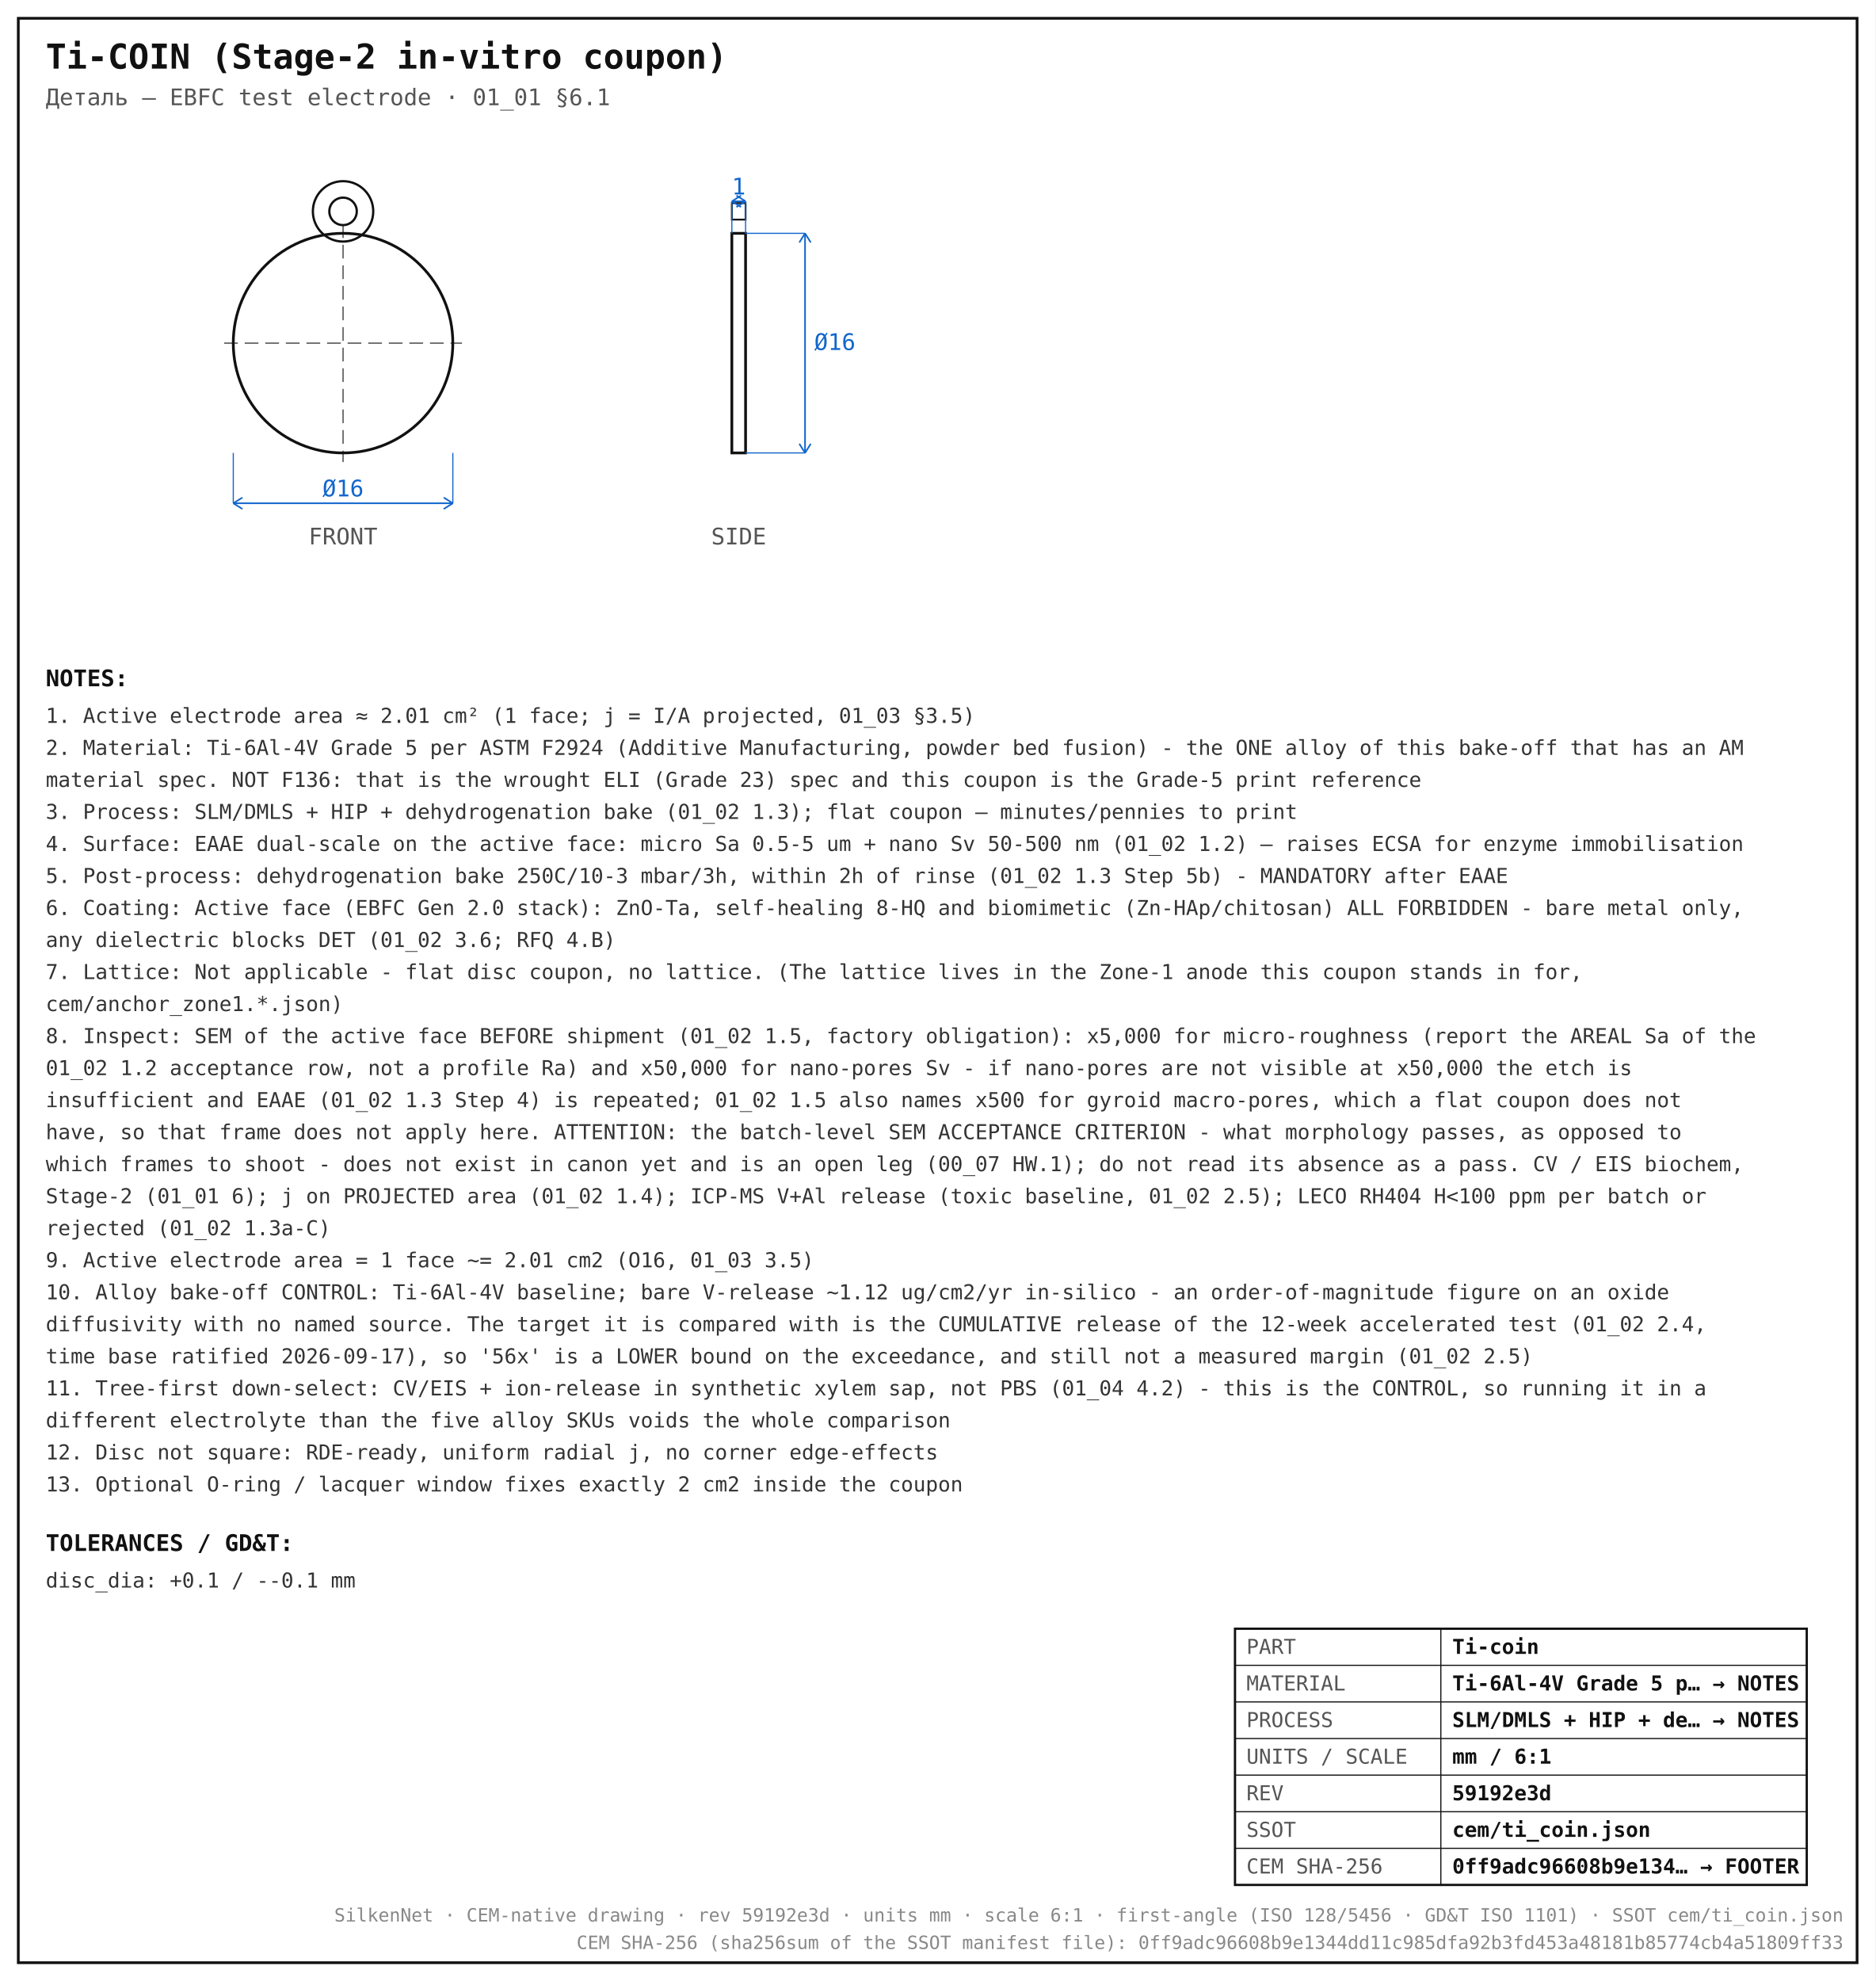
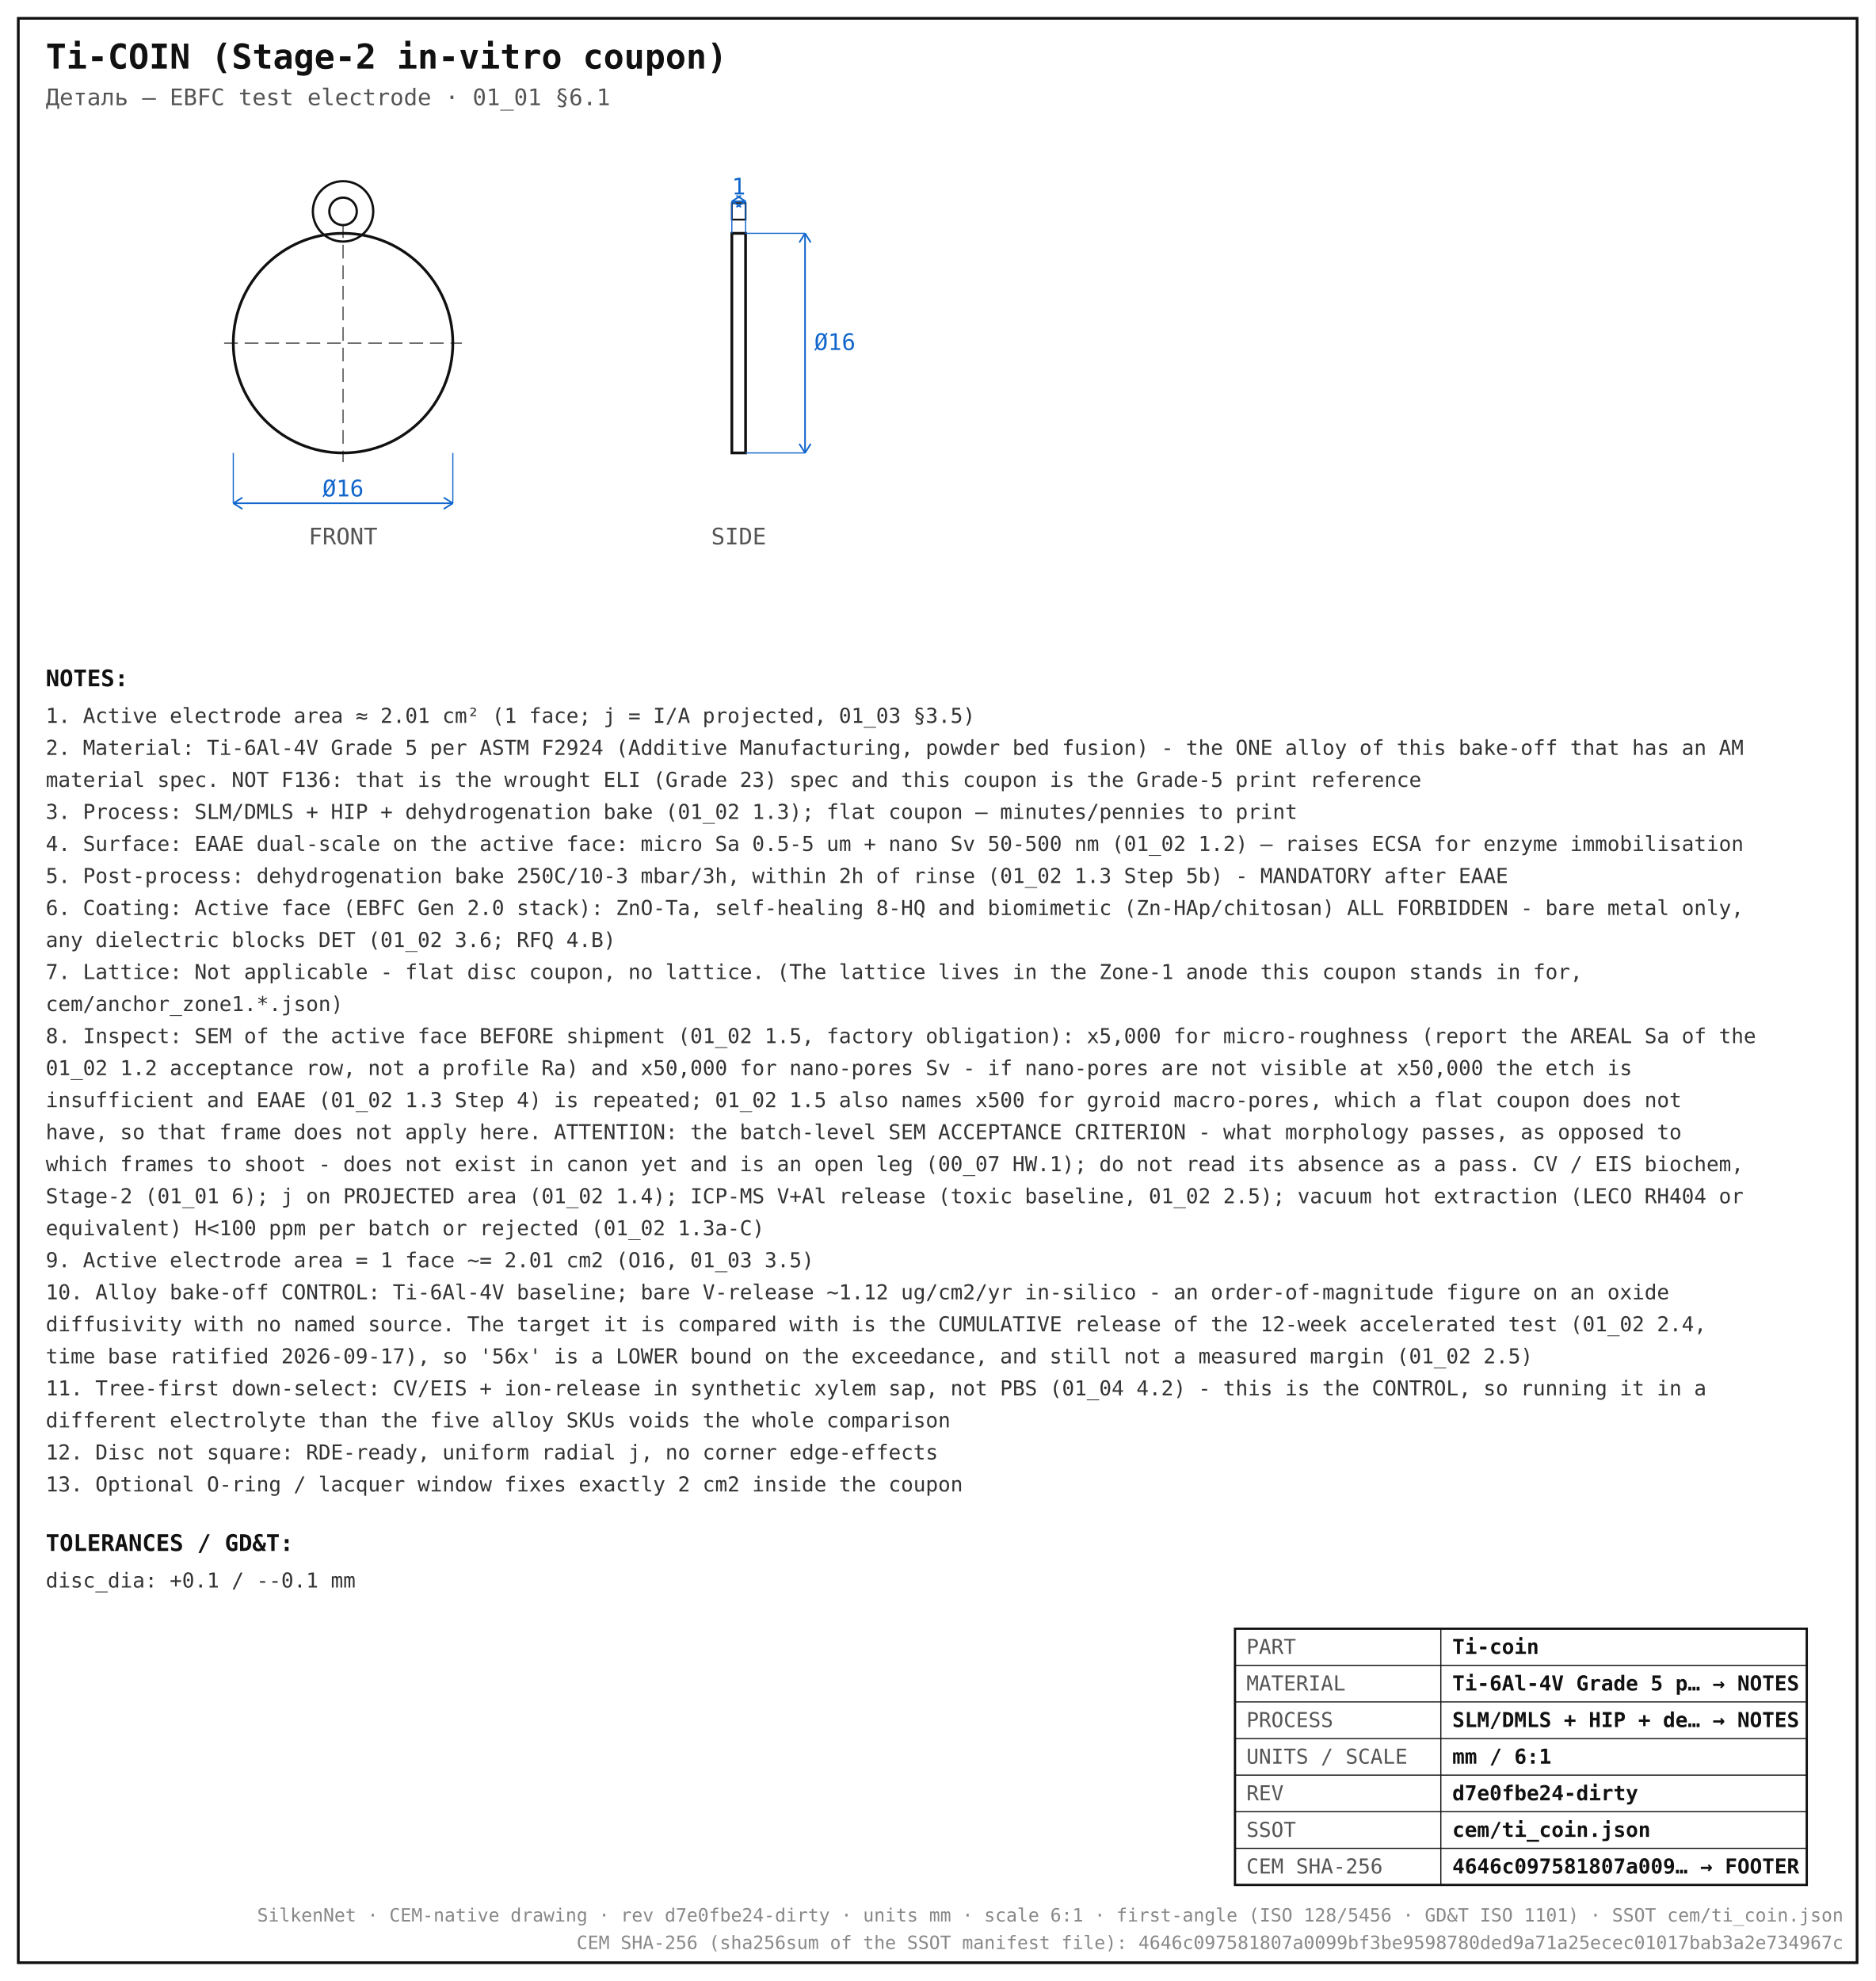
<svg xmlns="http://www.w3.org/2000/svg" width="820" height="866" viewBox="0 0 820 866">
  <rect x="0" y="0" width="820" height="866" fill="white" />
  <rect x="8" y="8" width="804" height="850" fill="none" stroke="#111" stroke-width="1.2" />
  <text x="20" y="30" font-family="monospace" font-size="15" text-anchor="start" fill="#111" font-weight="bold">Ti-COIN  (Stage-2 in-vitro coupon)</text>
  <text x="20" y="46" font-family="monospace" font-size="10" text-anchor="start" fill="#555" font-weight="normal">Деталь — EBFC test electrode · 01_01 §6.1</text>
  <circle cx="150" cy="150" r="48" fill="none" stroke="#111" stroke-width="1.2" />
  <line x1="98" y1="150" x2="202" y2="150" stroke="#111" stroke-width="0.4" stroke-dasharray="6 3" />
  <line x1="150" y1="98" x2="150" y2="202" stroke="#111" stroke-width="0.4" stroke-dasharray="6 3" />
  <circle cx="150" cy="92.4" r="13.2" fill="none" stroke="#111" stroke-width="1" />
  <circle cx="150" cy="92.4" r="6" fill="none" stroke="#111" stroke-width="1" />
  <text x="150" y="238" font-family="monospace" font-size="10" text-anchor="middle" fill="#555" font-weight="normal">FRONT</text>
  <line x1="102" y1="198" x2="102" y2="220" stroke="#1166cc" stroke-width="0.5" />
  <line x1="198" y1="198" x2="198" y2="220" stroke="#1166cc" stroke-width="0.5" />
  <line x1="102" y1="220" x2="198" y2="220" stroke="#1166cc" stroke-width="0.7" />
  <line x1="102" y1="220" x2="106" y2="217.5" stroke="#1166cc" stroke-width="0.7" />
  <line x1="102" y1="220" x2="106" y2="222.5" stroke="#1166cc" stroke-width="0.7" />
  <line x1="198" y1="220" x2="194" y2="217.5" stroke="#1166cc" stroke-width="0.7" />
  <line x1="198" y1="220" x2="194" y2="222.5" stroke="#1166cc" stroke-width="0.7" />
  <text x="150" y="217" font-family="monospace" font-size="10" text-anchor="middle" fill="#1166cc" font-weight="normal">Ø16</text>
  <rect x="320" y="102" width="6" height="96" fill="none" stroke="#111" stroke-width="1.2" />
  <rect x="320" y="88.8" width="6" height="7.2" fill="none" stroke="#111" stroke-width="0.8" />
  <text x="323" y="238" font-family="monospace" font-size="10" text-anchor="middle" fill="#555" font-weight="normal">SIDE</text>
  <line x1="326" y1="102" x2="352" y2="102" stroke="#1166cc" stroke-width="0.5" />
  <line x1="326" y1="198" x2="352" y2="198" stroke="#1166cc" stroke-width="0.5" />
  <line x1="352" y1="102" x2="352" y2="198" stroke="#1166cc" stroke-width="0.7" />
  <line x1="352" y1="102" x2="349.5" y2="106" stroke="#1166cc" stroke-width="0.7" />
  <line x1="352" y1="102" x2="354.5" y2="106" stroke="#1166cc" stroke-width="0.7" />
  <line x1="352" y1="198" x2="349.5" y2="194" stroke="#1166cc" stroke-width="0.7" />
  <line x1="352" y1="198" x2="354.5" y2="194" stroke="#1166cc" stroke-width="0.7" />
  <text x="356" y="153" font-family="monospace" font-size="10" text-anchor="start" fill="#1166cc" font-weight="normal">Ø16</text>
  <line x1="320" y1="102" x2="320" y2="88" stroke="#1166cc" stroke-width="0.5" />
  <line x1="326" y1="102" x2="326" y2="88" stroke="#1166cc" stroke-width="0.5" />
  <line x1="320" y1="88" x2="326" y2="88" stroke="#1166cc" stroke-width="0.7" />
  <line x1="320" y1="88" x2="324" y2="85.5" stroke="#1166cc" stroke-width="0.7" />
  <line x1="320" y1="88" x2="324" y2="90.5" stroke="#1166cc" stroke-width="0.7" />
  <line x1="326" y1="88" x2="322" y2="85.5" stroke="#1166cc" stroke-width="0.7" />
  <line x1="326" y1="88" x2="322" y2="90.5" stroke="#1166cc" stroke-width="0.7" />
  <text x="323" y="85" font-family="monospace" font-size="10" text-anchor="middle" fill="#1166cc" font-weight="normal">1</text>
  <text x="20" y="300" font-family="monospace" font-size="10" text-anchor="start" fill="#111" font-weight="bold">NOTES:</text>
  <text x="20" y="316" font-family="monospace" font-size="9" text-anchor="start" fill="#333" font-weight="normal">1. Active electrode area ≈ 2.01 cm² (1 face; j = I/A projected, 01_03 §3.5)</text>
  <text x="20" y="330" font-family="monospace" font-size="9" text-anchor="start" fill="#333" font-weight="normal">2. Material: Ti-6Al-4V Grade 5 per ASTM F2924 (Additive Manufacturing, powder bed fusion) - the ONE alloy of this bake-off that has an AM</text>
  <text x="20" y="344" font-family="monospace" font-size="9" text-anchor="start" fill="#333" font-weight="normal">   material spec. NOT F136: that is the wrought ELI (Grade 23) spec and this coupon is the Grade-5 print reference</text>
  <text x="20" y="358" font-family="monospace" font-size="9" text-anchor="start" fill="#333" font-weight="normal">3. Process: SLM/DMLS + HIP + dehydrogenation bake (01_02 1.3); flat coupon — minutes/pennies to print</text>
  <text x="20" y="372" font-family="monospace" font-size="9" text-anchor="start" fill="#333" font-weight="normal">4. Surface: EAAE dual-scale on the active face: micro Sa 0.5-5 um + nano Sv 50-500 nm (01_02 1.2) — raises ECSA for enzyme immobilisation</text>
  <text x="20" y="386" font-family="monospace" font-size="9" text-anchor="start" fill="#333" font-weight="normal">5. Post-process: dehydrogenation bake 250C/10-3 mbar/3h, within 2h of rinse (01_02 1.3 Step 5b) - MANDATORY after EAAE</text>
  <text x="20" y="400" font-family="monospace" font-size="9" text-anchor="start" fill="#333" font-weight="normal">6. Coating: Active face (EBFC Gen 2.0 stack): ZnO-Ta, self-healing 8-HQ and biomimetic (Zn-HAp/chitosan) ALL FORBIDDEN - bare metal only,</text>
  <text x="20" y="414" font-family="monospace" font-size="9" text-anchor="start" fill="#333" font-weight="normal">   any dielectric blocks DET (01_02 3.6; RFQ 4.B)</text>
  <text x="20" y="428" font-family="monospace" font-size="9" text-anchor="start" fill="#333" font-weight="normal">7. Lattice: Not applicable - flat disc coupon, no lattice. (The lattice lives in the Zone-1 anode this coupon stands in for,</text>
  <text x="20" y="442" font-family="monospace" font-size="9" text-anchor="start" fill="#333" font-weight="normal">   cem/anchor_zone1.*.json)</text>
  <text x="20" y="456" font-family="monospace" font-size="9" text-anchor="start" fill="#333" font-weight="normal">8. Inspect: SEM of the active face BEFORE shipment (01_02 1.5, factory obligation): x5,000 for micro-roughness (report the AREAL Sa of the</text>
  <text x="20" y="470" font-family="monospace" font-size="9" text-anchor="start" fill="#333" font-weight="normal">   01_02 1.2 acceptance row, not a profile Ra) and x50,000 for nano-pores Sv - if nano-pores are not visible at x50,000 the etch is</text>
  <text x="20" y="484" font-family="monospace" font-size="9" text-anchor="start" fill="#333" font-weight="normal">   insufficient and EAAE (01_02 1.3 Step 4) is repeated; 01_02 1.5 also names x500 for gyroid macro-pores, which a flat coupon does not</text>
  <text x="20" y="498" font-family="monospace" font-size="9" text-anchor="start" fill="#333" font-weight="normal">   have, so that frame does not apply here. ATTENTION: the batch-level SEM ACCEPTANCE CRITERION - what morphology passes, as opposed to</text>
  <text x="20" y="512" font-family="monospace" font-size="9" text-anchor="start" fill="#333" font-weight="normal">   which frames to shoot - does not exist in canon yet and is an open leg (00_07 HW.1); do not read its absence as a pass. CV / EIS biochem,</text>
-   <text x="20" y="526" font-family="monospace" font-size="9" text-anchor="start" fill="#333" font-weight="normal">   Stage-2 (01_01 6); j on PROJECTED area (01_02 1.4); ICP-MS V+Al release (toxic baseline, 01_02 2.5); LECO RH404 H&lt;100 ppm per batch or</text>
-   <text x="20" y="540" font-family="monospace" font-size="9" text-anchor="start" fill="#333" font-weight="normal">   rejected (01_02 1.3a-C)</text>
+   <text x="20" y="526" font-family="monospace" font-size="9" text-anchor="start" fill="#333" font-weight="normal">   Stage-2 (01_01 6); j on PROJECTED area (01_02 1.4); ICP-MS V+Al release (toxic baseline, 01_02 2.5); vacuum hot extraction (LECO RH404 or</text>
+   <text x="20" y="540" font-family="monospace" font-size="9" text-anchor="start" fill="#333" font-weight="normal">   equivalent) H&lt;100 ppm per batch or rejected (01_02 1.3a-C)</text>
  <text x="20" y="554" font-family="monospace" font-size="9" text-anchor="start" fill="#333" font-weight="normal">9. Active electrode area = 1 face ~= 2.01 cm2 (O16, 01_03 3.5)</text>
  <text x="20" y="568" font-family="monospace" font-size="9" text-anchor="start" fill="#333" font-weight="normal">10. Alloy bake-off CONTROL: Ti-6Al-4V baseline; bare V-release ~1.12 ug/cm2/yr in-silico - an order-of-magnitude figure on an oxide</text>
  <text x="20" y="582" font-family="monospace" font-size="9" text-anchor="start" fill="#333" font-weight="normal">   diffusivity with no named source. The target it is compared with is the CUMULATIVE release of the 12-week accelerated test (01_02 2.4,</text>
  <text x="20" y="596" font-family="monospace" font-size="9" text-anchor="start" fill="#333" font-weight="normal">   time base ratified 2026-09-17), so '56x' is a LOWER bound on the exceedance, and still not a measured margin (01_02 2.5)</text>
  <text x="20" y="610" font-family="monospace" font-size="9" text-anchor="start" fill="#333" font-weight="normal">11. Tree-first down-select: CV/EIS + ion-release in synthetic xylem sap, not PBS (01_04 4.2) - this is the CONTROL, so running it in a</text>
  <text x="20" y="624" font-family="monospace" font-size="9" text-anchor="start" fill="#333" font-weight="normal">   different electrolyte than the five alloy SKUs voids the whole comparison</text>
  <text x="20" y="638" font-family="monospace" font-size="9" text-anchor="start" fill="#333" font-weight="normal">12. Disc not square: RDE-ready, uniform radial j, no corner edge-effects</text>
  <text x="20" y="652" font-family="monospace" font-size="9" text-anchor="start" fill="#333" font-weight="normal">13. Optional O-ring / lacquer window fixes exactly 2 cm2 inside the coupon</text>
  <text x="20" y="678" font-family="monospace" font-size="10" text-anchor="start" fill="#111" font-weight="bold">TOLERANCES / GD&amp;T:</text>
  <text x="20" y="694" font-family="monospace" font-size="9" text-anchor="start" fill="#333" font-weight="normal">disc_dia: +0.1 / --0.1 mm</text>
  <rect x="540" y="712" width="250" height="112" fill="none" stroke="#111" stroke-width="1" />
  <line x1="630" y1="712" x2="630" y2="728" stroke="#111" stroke-width="0.5" />
  <text x="545" y="723" font-family="monospace" font-size="9" text-anchor="start" fill="#555" font-weight="normal">PART</text>
  <text x="635" y="723" font-family="monospace" font-size="9" text-anchor="start" fill="#111" font-weight="bold">Ti-coin</text>
  <line x1="540" y1="728" x2="790" y2="728" stroke="#111" stroke-width="0.5" />
  <line x1="630" y1="728" x2="630" y2="744" stroke="#111" stroke-width="0.5" />
  <text x="545" y="739" font-family="monospace" font-size="9" text-anchor="start" fill="#555" font-weight="normal">MATERIAL</text>
  <text x="635" y="739" font-family="monospace" font-size="9" text-anchor="start" fill="#111" font-weight="bold">Ti-6Al-4V Grade 5 p… → NOTES</text>
  <line x1="540" y1="744" x2="790" y2="744" stroke="#111" stroke-width="0.5" />
  <line x1="630" y1="744" x2="630" y2="760" stroke="#111" stroke-width="0.5" />
  <text x="545" y="755" font-family="monospace" font-size="9" text-anchor="start" fill="#555" font-weight="normal">PROCESS</text>
  <text x="635" y="755" font-family="monospace" font-size="9" text-anchor="start" fill="#111" font-weight="bold">SLM/DMLS + HIP + de… → NOTES</text>
  <line x1="540" y1="760" x2="790" y2="760" stroke="#111" stroke-width="0.5" />
  <line x1="630" y1="760" x2="630" y2="776" stroke="#111" stroke-width="0.5" />
  <text x="545" y="771" font-family="monospace" font-size="9" text-anchor="start" fill="#555" font-weight="normal">UNITS / SCALE</text>
  <text x="635" y="771" font-family="monospace" font-size="9" text-anchor="start" fill="#111" font-weight="bold">mm / 6:1</text>
  <line x1="540" y1="776" x2="790" y2="776" stroke="#111" stroke-width="0.5" />
  <line x1="630" y1="776" x2="630" y2="792" stroke="#111" stroke-width="0.5" />
  <text x="545" y="787" font-family="monospace" font-size="9" text-anchor="start" fill="#555" font-weight="normal">REV</text>
-   <text x="635" y="787" font-family="monospace" font-size="9" text-anchor="start" fill="#111" font-weight="bold">59192e3d</text>
+   <text x="635" y="787" font-family="monospace" font-size="9" text-anchor="start" fill="#111" font-weight="bold">d7e0fbe24-dirty</text>
  <line x1="540" y1="792" x2="790" y2="792" stroke="#111" stroke-width="0.5" />
  <line x1="630" y1="792" x2="630" y2="808" stroke="#111" stroke-width="0.5" />
  <text x="545" y="803" font-family="monospace" font-size="9" text-anchor="start" fill="#555" font-weight="normal">SSOT</text>
  <text x="635" y="803" font-family="monospace" font-size="9" text-anchor="start" fill="#111" font-weight="bold">cem/ti_coin.json</text>
  <line x1="540" y1="808" x2="790" y2="808" stroke="#111" stroke-width="0.5" />
  <line x1="630" y1="808" x2="630" y2="824" stroke="#111" stroke-width="0.5" />
  <text x="545" y="819" font-family="monospace" font-size="9" text-anchor="start" fill="#555" font-weight="normal">CEM SHA-256</text>
-   <text x="635" y="819" font-family="monospace" font-size="9" text-anchor="start" fill="#111" font-weight="bold">0ff9adc96608b9e134… → FOOTER</text>
-   <text x="806" y="840" font-family="monospace" font-size="8" text-anchor="end" fill="#888" font-weight="normal">SilkenNet · CEM-native drawing · rev 59192e3d · units mm · scale 6:1 · first-angle (ISO 128/5456 · GD&amp;T ISO 1101) · SSOT cem/ti_coin.json</text>
-   <text x="806" y="852" font-family="monospace" font-size="8" text-anchor="end" fill="#888" font-weight="normal">CEM SHA-256 (sha256sum of the SSOT manifest file): 0ff9adc96608b9e1344dd11c985dfa92b3fd453a48181b85774cb4a51809ff33</text>
+   <text x="635" y="819" font-family="monospace" font-size="9" text-anchor="start" fill="#111" font-weight="bold">4646c097581807a009… → FOOTER</text>
+   <text x="806" y="840" font-family="monospace" font-size="8" text-anchor="end" fill="#888" font-weight="normal">SilkenNet · CEM-native drawing · rev d7e0fbe24-dirty · units mm · scale 6:1 · first-angle (ISO 128/5456 · GD&amp;T ISO 1101) · SSOT cem/ti_coin.json</text>
+   <text x="806" y="852" font-family="monospace" font-size="8" text-anchor="end" fill="#888" font-weight="normal">CEM SHA-256 (sha256sum of the SSOT manifest file): 4646c097581807a0099bf3be9598780ded9a71a25ecec01017bab3a2e734967c</text>
</svg>
